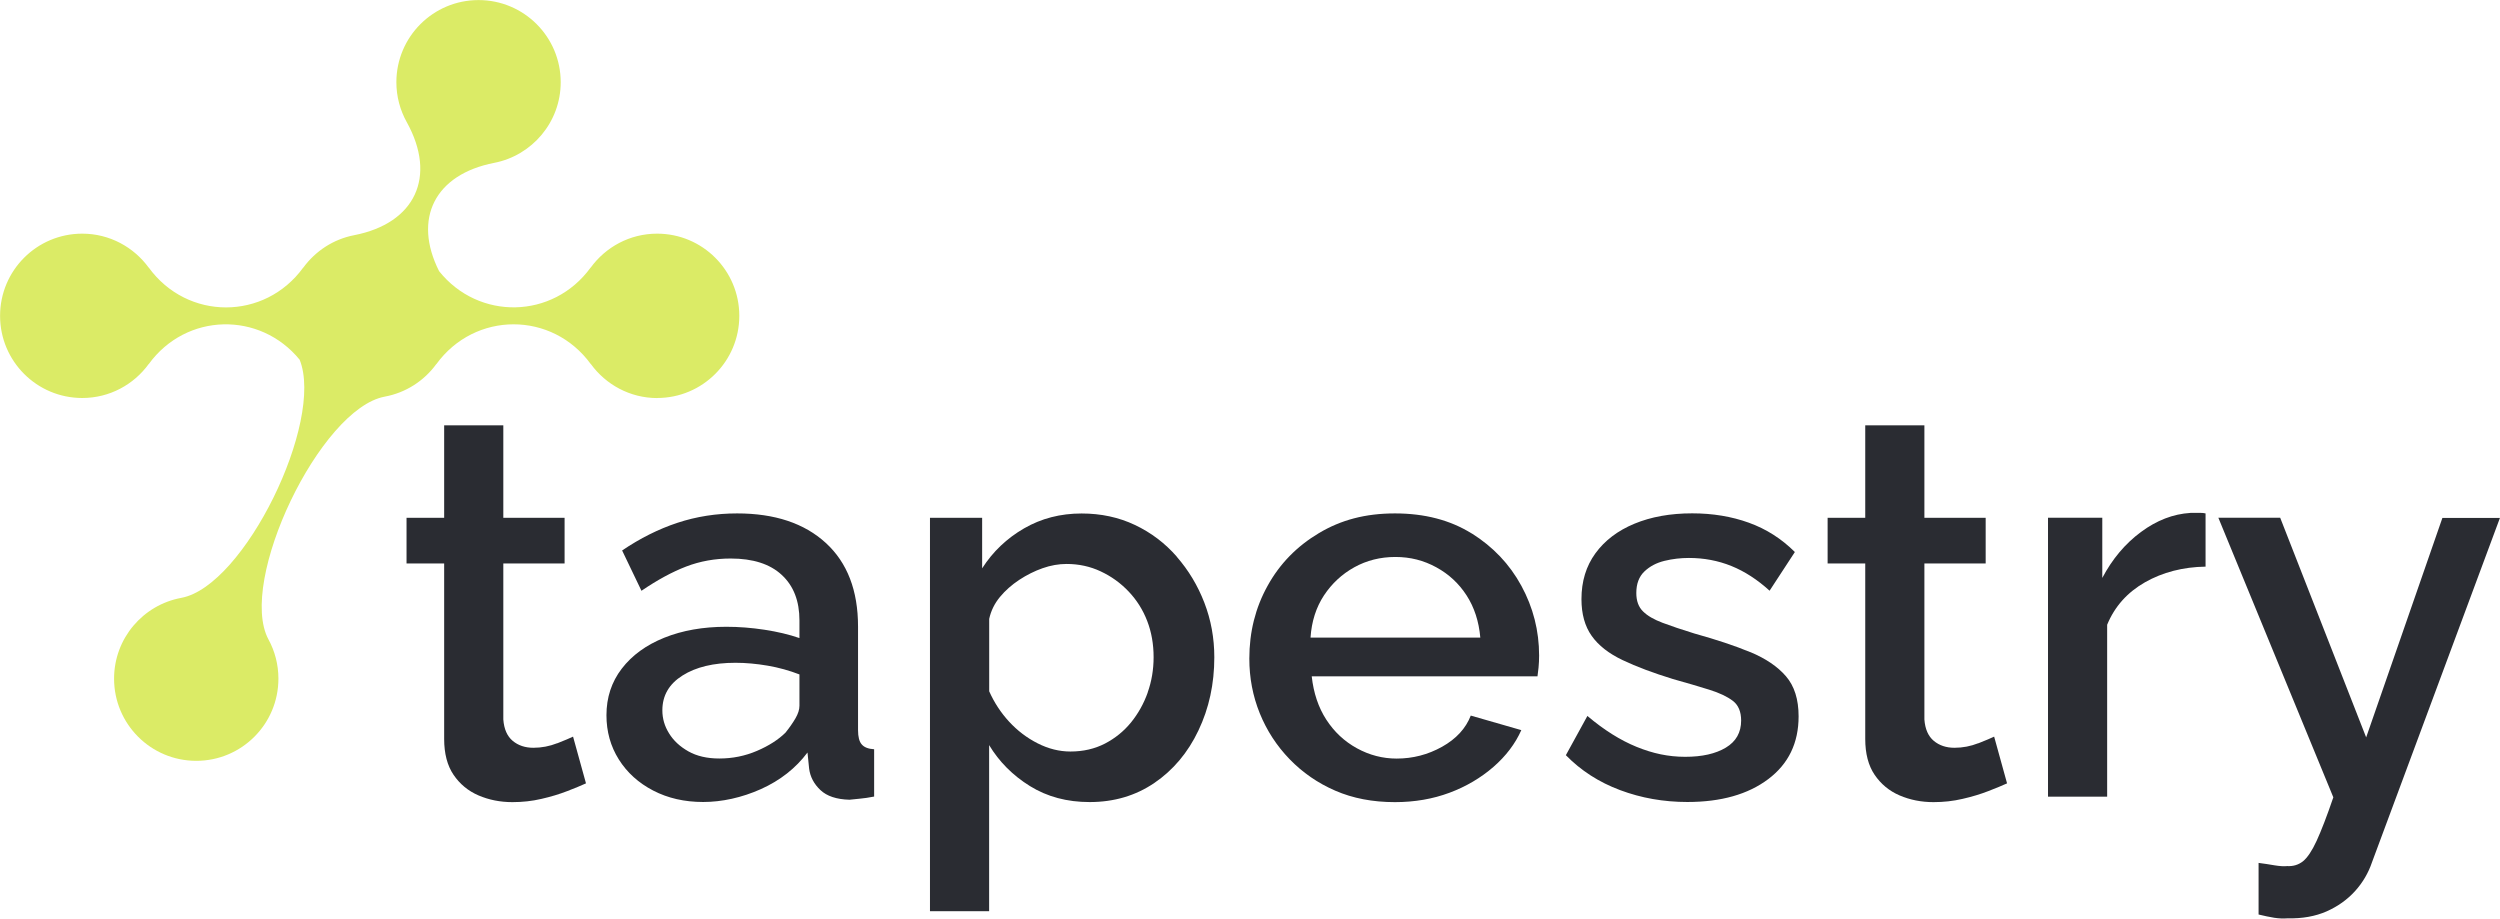
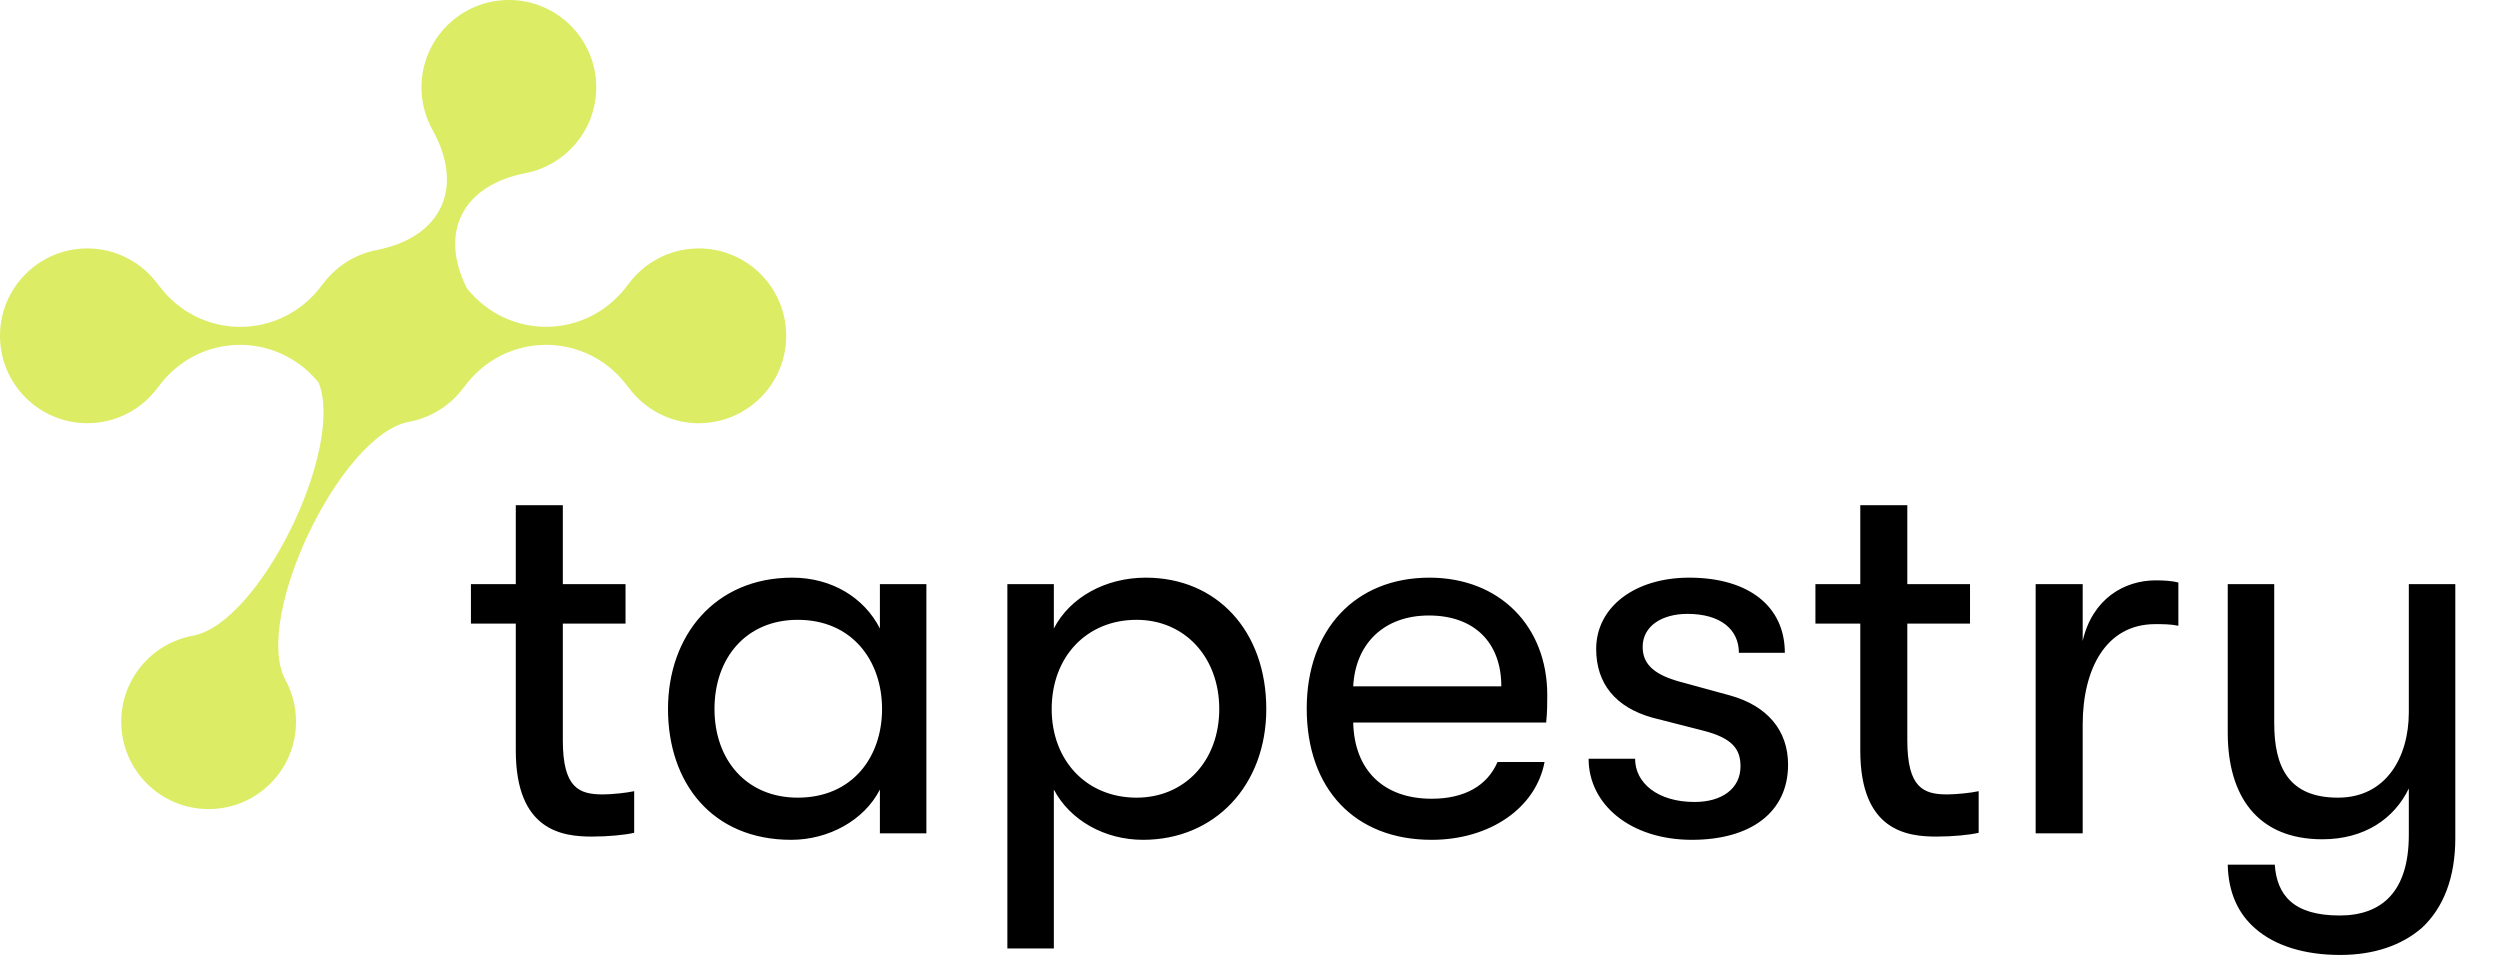
- <svg xmlns="http://www.w3.org/2000/svg" viewBox="0 0 354.15 130.09">
-   <g fill="hsl(221deg 9% 18%)">
-     <path fill="hsl(67deg 77% 66%)" d="m93.09 56.38c6.43 0 11.64-5.21 11.64-11.64s-5.21-11.64-11.64-11.64c-3.88 0-7.3 1.9-9.42 4.82v-.02c-5.34 7.35-15.88 7.51-21.47.51-3.74-7.43-.61-13.7 7.81-15.34 5.36-1.04 9.42-5.76 9.42-11.42 0-6.43-5.21-11.64-11.64-11.64s-11.64 5.21-11.64 11.64c0 2.05.54 3.98 1.47 5.65 4.29 7.73 1.21 14.33-7.46 16.02-2.95.57-5.49 2.26-7.2 4.6v-.02c-5.47 7.53-16.42 7.53-21.89 0v.02c-2.12-2.91-5.54-4.82-9.42-4.82-6.43 0-11.64 5.21-11.64 11.64s5.21 11.64 11.64 11.64c3.88 0 7.3-1.9 9.42-4.82v.02c5.31-7.31 15.76-7.5 21.38-.62 3.52 8.77-7.84 32.09-16.76 33.73h.01c-5.43.99-9.54 5.74-9.54 11.45 0 6.43 5.21 11.64 11.64 11.64s11.64-5.21 11.64-11.64c0-2.01-.51-3.91-1.41-5.56-4.41-8.21 7.32-32.7 16.47-34.39h-.01c3-.55 5.6-2.25 7.32-4.62v.02c5.47-7.53 16.42-7.53 21.89 0v-.02c2.12 2.91 5.54 4.82 9.42 4.82z" />
-     <path d="m78.95 105.28c-1.09.43-2.22.65-3.39.65s-2.15-.33-2.93-.98c-.79-.66-1.23-1.67-1.33-3.03v-22.1h8.68v-6.47h-8.68v-13.1h-8.38v13.1h-5.33v6.47h5.33v24.86c0 2.07.44 3.77 1.33 5.08s2.07 2.29 3.54 2.92 3.07.95 4.8.95c1.42 0 2.79-.15 4.11-.46 1.32-.3 2.54-.67 3.65-1.1 1.12-.43 2-.8 2.66-1.1l-1.83-6.62c-.41.2-1.16.52-2.25.95z" />
-     <path d="m121.55 103.45v-14.68c0-5.12-1.52-9.07-4.57-11.86s-7.23-4.18-12.56-4.18c-2.94 0-5.76.44-8.45 1.33s-5.3 2.2-7.84 3.92l2.74 5.71c2.23-1.52 4.34-2.67 6.32-3.43s4.09-1.14 6.32-1.14c3.15 0 5.56.77 7.23 2.32 1.68 1.55 2.51 3.7 2.51 6.45v2.5c-1.47-.51-3.12-.9-4.95-1.18s-3.63-.42-5.41-.42c-3.3 0-6.23.52-8.79 1.55s-4.57 2.49-6.02 4.38-2.17 4.09-2.17 6.6c0 2.31.58 4.4 1.75 6.26s2.79 3.33 4.87 4.41 4.44 1.62 7.08 1.62 5.47-.61 8.19-1.83c2.71-1.22 4.91-2.94 6.59-5.18l.23 2.28c.15 1.17.69 2.18 1.6 3.04s2.28 1.32 4.11 1.37c.41-.05.9-.1 1.48-.15s1.26-.15 2.02-.3v-6.7c-.81-.05-1.4-.27-1.75-.68-.36-.4-.53-1.08-.53-2.03zm-8.3-3.48c0 .55-.19 1.15-.57 1.8s-.85 1.32-1.41 2.02c-1.02 1-2.36 1.86-4.04 2.58s-3.45 1.08-5.33 1.08c-1.73 0-3.19-.34-4.38-1.01s-2.11-1.52-2.74-2.55c-.64-1.02-.95-2.11-.95-3.26 0-2.1.95-3.74 2.86-4.94 1.9-1.2 4.4-1.8 7.5-1.8 1.47 0 2.99.14 4.57.41 1.57.27 3.07.69 4.49 1.24v4.42z" />
-     <path d="m166.7 78.85c-1.67-1.91-3.65-3.41-5.94-4.49-2.28-1.08-4.8-1.62-7.54-1.62-3 0-5.71.7-8.15 2.11s-4.42 3.29-5.94 5.66v-7.16h-7.39v55.73h8.38v-23.53c1.42 2.36 3.35 4.3 5.79 5.81s5.25 2.26 8.45 2.26c3.45 0 6.51-.9 9.17-2.71s4.75-4.29 6.24-7.43c1.5-3.14 2.25-6.6 2.25-10.37 0-2.72-.47-5.29-1.41-7.73s-2.25-4.61-3.92-6.52zm-4.11 19.24c-.56 1.58-1.35 2.99-2.36 4.24-1.02 1.25-2.25 2.25-3.69 3-1.45.75-3.08 1.13-4.91 1.13-1.57 0-3.12-.39-4.64-1.16s-2.87-1.8-4.04-3.07-2.11-2.71-2.82-4.3v-10.26c.25-1.15.76-2.18 1.52-3.1s1.68-1.73 2.74-2.43c1.07-.7 2.17-1.25 3.31-1.65s2.27-.6 3.39-.6c1.73 0 3.34.35 4.83 1.05 1.5.7 2.82 1.65 3.96 2.85s2.02 2.59 2.63 4.17.91 3.29.91 5.14c0 1.75-.28 3.42-.84 4.99z" />
-     <path d="m208.46 75.56c-3.02-1.88-6.64-2.83-10.85-2.83s-7.65.93-10.77 2.79-5.55 4.34-7.27 7.46c-1.73 3.11-2.59 6.55-2.59 10.32 0 2.72.49 5.3 1.48 7.75.99 2.44 2.4 4.61 4.23 6.5s3.98 3.38 6.47 4.46 5.3 1.62 8.45 1.62c2.79 0 5.37-.45 7.73-1.33s4.43-2.11 6.21-3.65c1.78-1.55 3.1-3.29 3.96-5.22l-7.16-2.06c-.71 1.83-2.07 3.3-4.07 4.42-2.01 1.12-4.15 1.67-6.43 1.67-1.98 0-3.86-.49-5.63-1.46-1.78-.98-3.22-2.33-4.34-4.06s-1.8-3.77-2.06-6.13h31.98c.05-.3.1-.71.15-1.24s.08-1.09.08-1.7c0-3.52-.84-6.81-2.51-9.88s-4.02-5.54-7.04-7.43zm-22.81 14.76c.15-2.29.79-4.28 1.9-5.97 1.12-1.69 2.55-3.02 4.3-3.99s3.69-1.46 5.82-1.46 4.01.49 5.79 1.46 3.21 2.3 4.3 3.99 1.74 3.68 1.94 5.97h-24.06z" />
-     <path d="m247.94 92.38c-2.18-.9-4.82-1.78-7.92-2.64-1.78-.55-3.27-1.05-4.49-1.51s-2.15-.99-2.78-1.62c-.64-.63-.95-1.49-.95-2.6 0-1.31.38-2.32 1.14-3.05s1.71-1.23 2.85-1.51 2.3-.41 3.46-.41c2.13 0 4.14.38 6.02 1.14s3.68 1.93 5.41 3.5l3.58-5.48c-1.88-1.88-4.05-3.26-6.51-4.15s-5.14-1.33-8.03-1.33c-3.1 0-5.82.49-8.19 1.47-2.36.98-4.2 2.38-5.52 4.19s-1.98 3.97-1.98 6.49c0 2.11.48 3.85 1.45 5.21.96 1.36 2.42 2.5 4.38 3.43 1.95.93 4.33 1.82 7.12 2.68 1.98.55 3.69 1.06 5.14 1.51s2.56.98 3.35 1.58 1.18 1.54 1.18 2.79c0 1.69-.72 2.97-2.17 3.84s-3.36 1.3-5.75 1.3-4.58-.47-6.89-1.41-4.63-2.4-6.97-4.38l-3.05 5.56c2.13 2.18 4.69 3.83 7.69 4.95 2.99 1.12 6.17 1.68 9.52 1.68 4.77 0 8.59-1.08 11.46-3.24s4.3-5.12 4.3-8.89c0-2.41-.6-4.3-1.79-5.68s-2.88-2.52-5.06-3.43z" />
-     <path d="m280.26 105.28c-1.09.43-2.22.65-3.39.65s-2.15-.33-2.93-.98c-.79-.66-1.23-1.67-1.33-3.03v-22.1h8.68v-6.47h-8.68v-13.1h-8.38v13.1h-5.33v6.47h5.33v24.86c0 2.07.44 3.77 1.33 5.08s2.07 2.29 3.54 2.92 3.07.95 4.8.95c1.42 0 2.79-.15 4.11-.46 1.32-.3 2.54-.67 3.65-1.1 1.12-.43 2-.8 2.66-1.1l-1.83-6.62c-.41.2-1.16.52-2.25.95z" />
-     <path d="m310.29 72.66c-2.44.15-4.77 1.05-7 2.7s-4.06 3.82-5.48 6.51v-8.53h-7.69v39.52h8.38v-24.36c1.07-2.59 2.86-4.59 5.37-6.02 2.51-1.42 5.37-2.16 8.57-2.21v-7.54c-.2-.05-.47-.08-.8-.08h-1.33z" />
-     <path d="m346 73.34-10.81 31.12-12.18-31.12h-8.76l16.29 39.61c-.91 2.66-1.7 4.71-2.36 6.15-.66 1.43-1.31 2.4-1.94 2.91-.64.5-1.38.73-2.25.68-.46.05-1.05.01-1.79-.11-.74-.13-1.48-.24-2.25-.34v7.31c.81.2 1.55.35 2.21.46.66.1 1.29.13 1.9.08 2.08.05 3.92-.28 5.52-.98 1.6-.71 2.94-1.67 4.04-2.88 1.09-1.21 1.89-2.58 2.4-4.09l18.12-48.77h-8.15z" />
-   </g>
+ <svg xmlns="http://www.w3.org/2000/svg" fill="none" height="128" viewBox="0 0 333 128" width="333">
+   <path d="m93.08 56.37c6.43 0 11.64-5.21 11.64-11.64s-5.21-11.64-11.64-11.64c-3.88 0-7.3 1.9-9.42 4.82v-.02c-5.34 7.35-15.88 7.51-21.47.51-3.74-7.43-.61-13.7 7.81-15.34 5.36-1.04 9.42-5.76 9.42-11.42 0-6.43-5.21-11.64-11.64-11.64s-11.64 5.21-11.64 11.64c0 2.05.54 3.98 1.47 5.65 4.29 7.73 1.21 14.33-7.46 16.02-2.95.57-5.49 2.26-7.2 4.6v-.02c-5.47 7.53-16.42 7.53-21.89 0v.02c-2.12-2.91-5.54-4.82-9.42-4.82-6.43 0-11.64 5.21-11.64 11.64s5.21 11.64 11.64 11.64c3.88 0 7.3-1.9 9.42-4.82v.02c5.31-7.31 15.76-7.5 21.38-.62 3.52 8.77-7.84 32.09-16.76 33.73h.01c-5.43.99-9.54 5.74-9.54 11.45 0 6.43 5.21 11.64 11.64 11.64s11.64-5.21 11.64-11.64c0-2.01-.51-3.91-1.41-5.56-4.41-8.21 7.32-32.7 16.47-34.39h-.01c3-.55 5.6-2.25 7.32-4.62v.02c5.47-7.53 16.42-7.53 21.89 0v-.02c2.12 2.91 5.54 4.82 9.42 4.82z" fill="#dcec64" />
+   <path d="m80.296 105.816c1.224 0 3.24-.216 4.176-.432v5.544c-1.224.288-3.456.504-5.616.504-3.888 0-10.152-.72-10.152-11.448v-16.92h-5.976v-5.256h5.976v-10.512h6.264v10.512h8.352v5.256h-8.352v15.552c0 6.336 2.16 7.2 5.328 7.2zm25.098 6.048c-10.584 0-16.416-7.632-16.416-17.424s6.264-17.496 16.56-17.496c5.256 0 9.576 2.664 11.664 6.768v-5.904h6.192v33.192h-6.192v-5.832c-2.088 4.104-6.84 6.696-11.808 6.696zm.864-5.616c7.272 0 11.232-5.4 11.232-11.808s-3.96-11.88-11.232-11.88c-6.84 0-11.088 5.04-11.088 11.88 0 6.768 4.248 11.808 11.088 11.808zm46.355-29.304c9.504 0 16.056 7.128 16.056 17.496 0 10.152-6.84 17.424-16.416 17.424-5.112 0-9.72-2.592-11.88-6.696v21.168h-6.192v-48.528h6.192v5.904c2.16-4.176 6.912-6.768 12.24-6.768zm-1.224 29.304c6.408 0 11.016-4.896 11.016-11.808s-4.608-11.88-11.016-11.88c-6.624 0-11.304 4.896-11.304 11.88 0 6.912 4.68 11.808 11.304 11.808zm54.707-13.68c0 1.224 0 2.16-.144 3.672h-25.704c.144 6.408 4.104 10.152 10.44 10.152 4.392 0 7.416-1.728 8.784-4.896h6.264c-1.152 6.12-7.272 10.368-15.048 10.368-10.224 0-16.632-6.768-16.632-17.496 0-10.512 6.48-17.424 16.344-17.424 9.36 0 15.696 6.48 15.696 15.624zm-25.848-1.152h19.728c0-5.832-3.6-9.432-9.648-9.432s-9.792 3.816-10.08 9.432zm45.107 20.448c-8.136 0-13.752-4.68-13.752-10.8h6.192c0 3.24 3.024 5.76 7.92 5.76 3.672 0 6.12-1.8 6.12-4.752 0-2.232-1.008-3.744-4.968-4.752l-6.768-1.728c-4.896-1.368-7.488-4.536-7.488-9.144 0-5.616 5.184-9.504 12.384-9.504 7.92 0 12.744 3.816 12.744 10.008h-6.12c0-3.168-2.52-5.184-6.84-5.184-3.456 0-5.976 1.656-5.976 4.392 0 2.088 1.224 3.6 4.824 4.608l6.84 1.872c4.896 1.368 7.704 4.608 7.704 9.216 0 6.336-4.968 10.008-12.816 10.008zm34.027-6.048c1.224 0 3.24-.216 4.176-.432v5.544c-1.224.288-3.456.504-5.616.504-3.888 0-10.152-.72-10.152-11.448v-16.92h-5.976v-5.256h5.976v-10.512h6.264v10.512h8.352v5.256h-8.352v15.552c0 6.336 2.16 7.2 5.328 7.2zm18.032 5.184h-6.264v-33.192h6.264v7.56c1.296-5.616 5.544-8.064 9.72-8.064 1.152 0 2.232.072 3.024.288v5.76c-1.08-.216-1.944-.216-3.096-.216-6.552 0-9.648 5.976-9.648 13.392zm43.441-16.128v-17.064h6.192v33.84c0 5.256-1.584 9.288-4.464 11.952-2.664 2.304-6.336 3.6-10.872 3.6-4.752 0-8.64-1.224-11.232-3.456-2.376-2.016-3.672-4.896-3.744-8.568h6.264c.288 4.032 2.448 6.768 8.64 6.768 5.616 0 9.216-3.168 9.216-10.728v-6.192c-1.944 4.032-5.904 6.768-11.52 6.768-8.64 0-12.6-5.76-12.6-14.184v-19.8h6.192v18.504c0 5.904 1.944 9.936 8.496 9.936 6.408 0 9.432-5.4 9.432-11.376z" fill="black" />
</svg>
